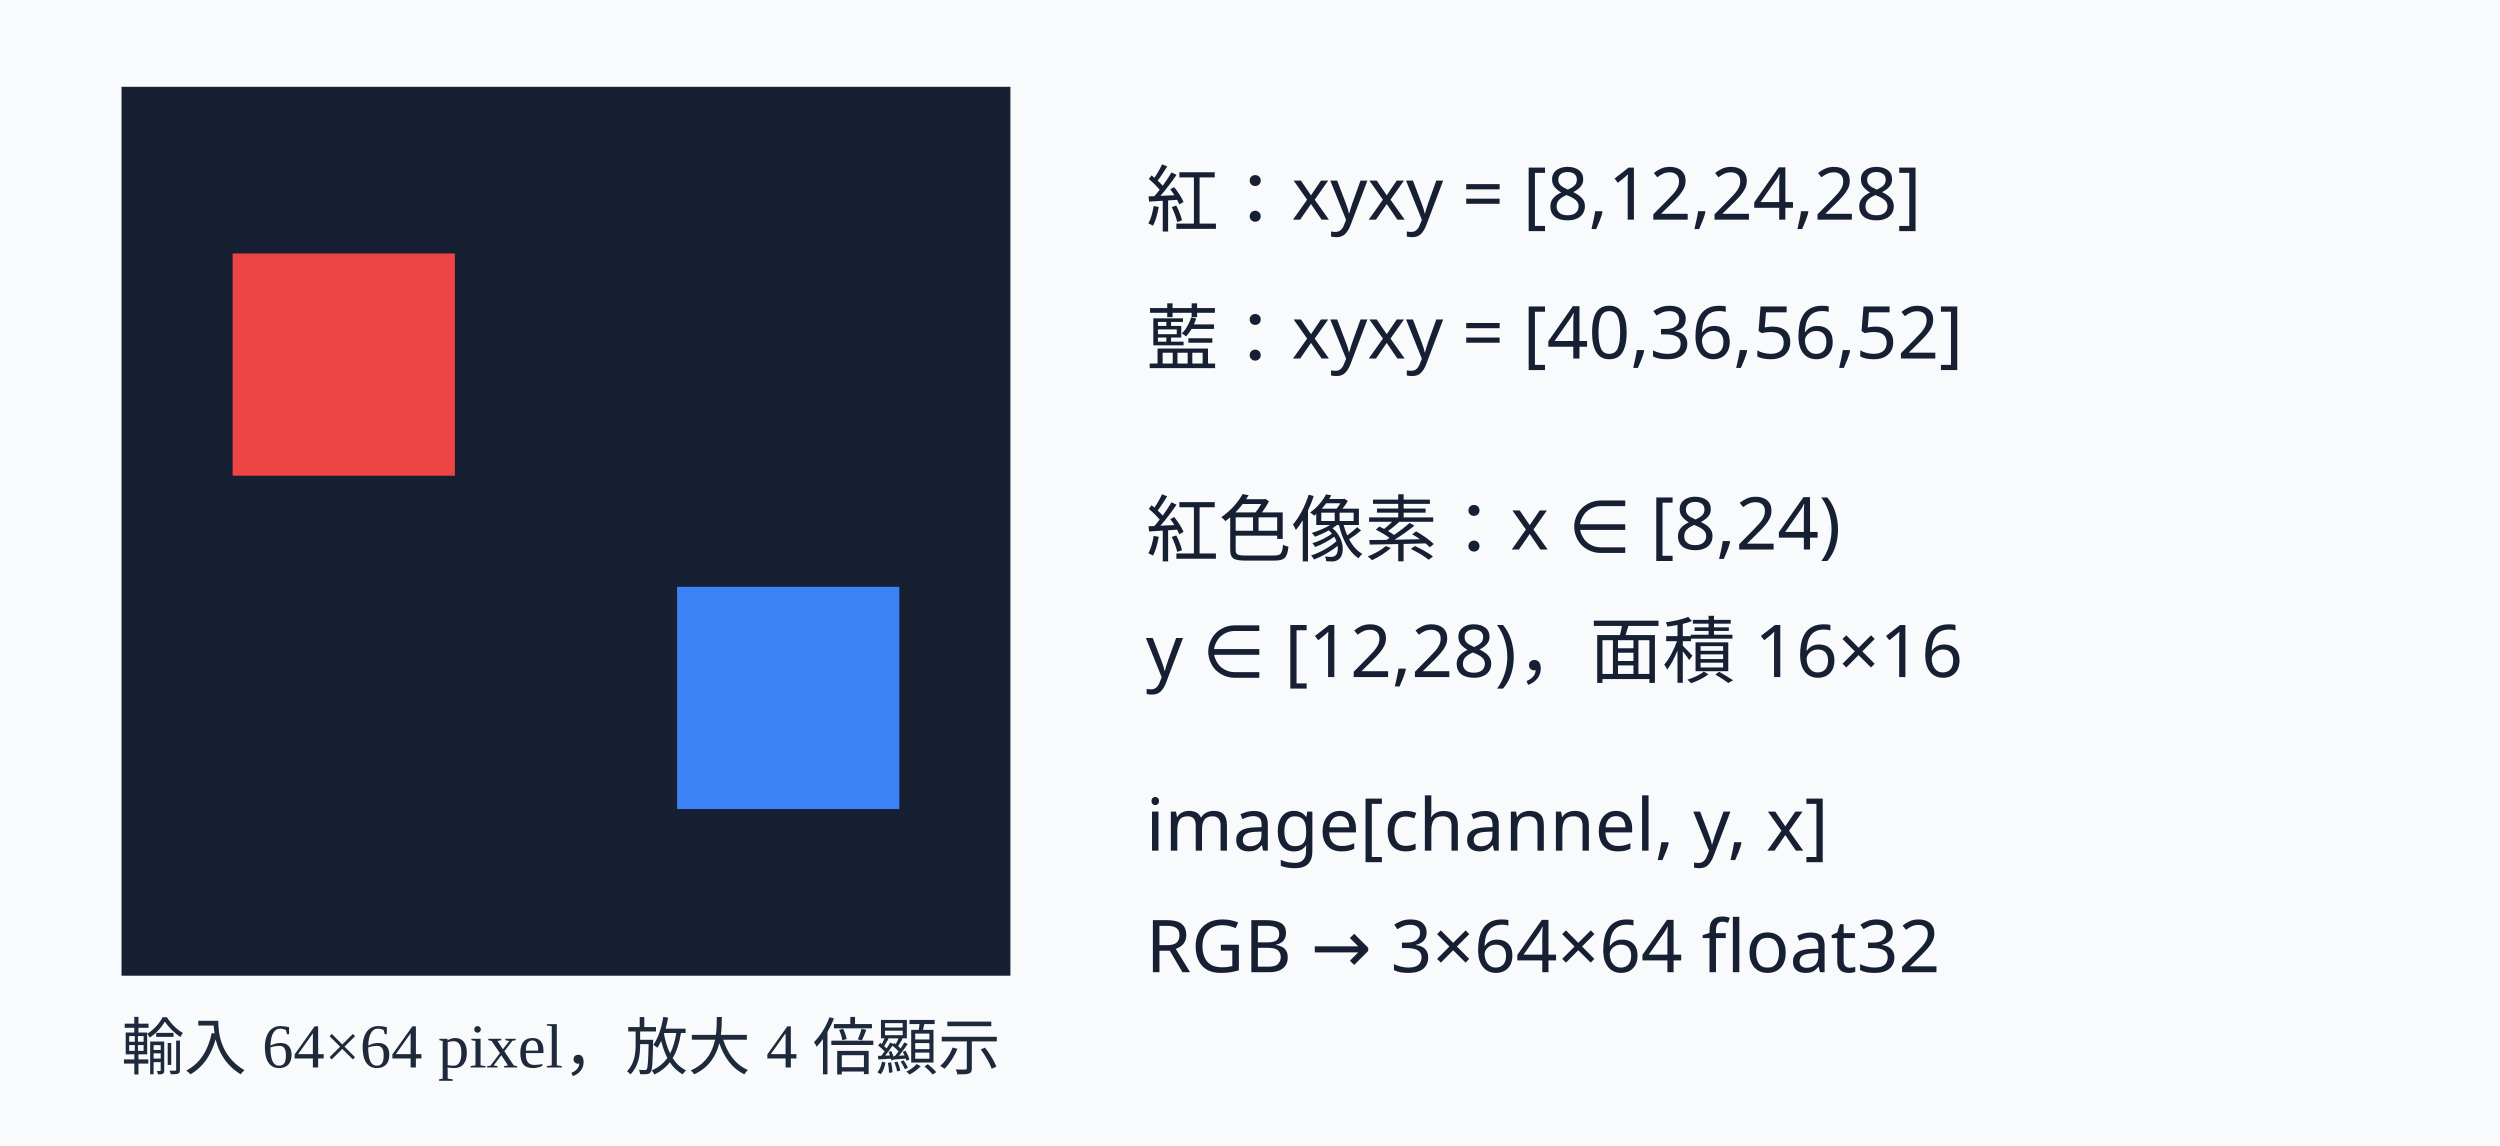
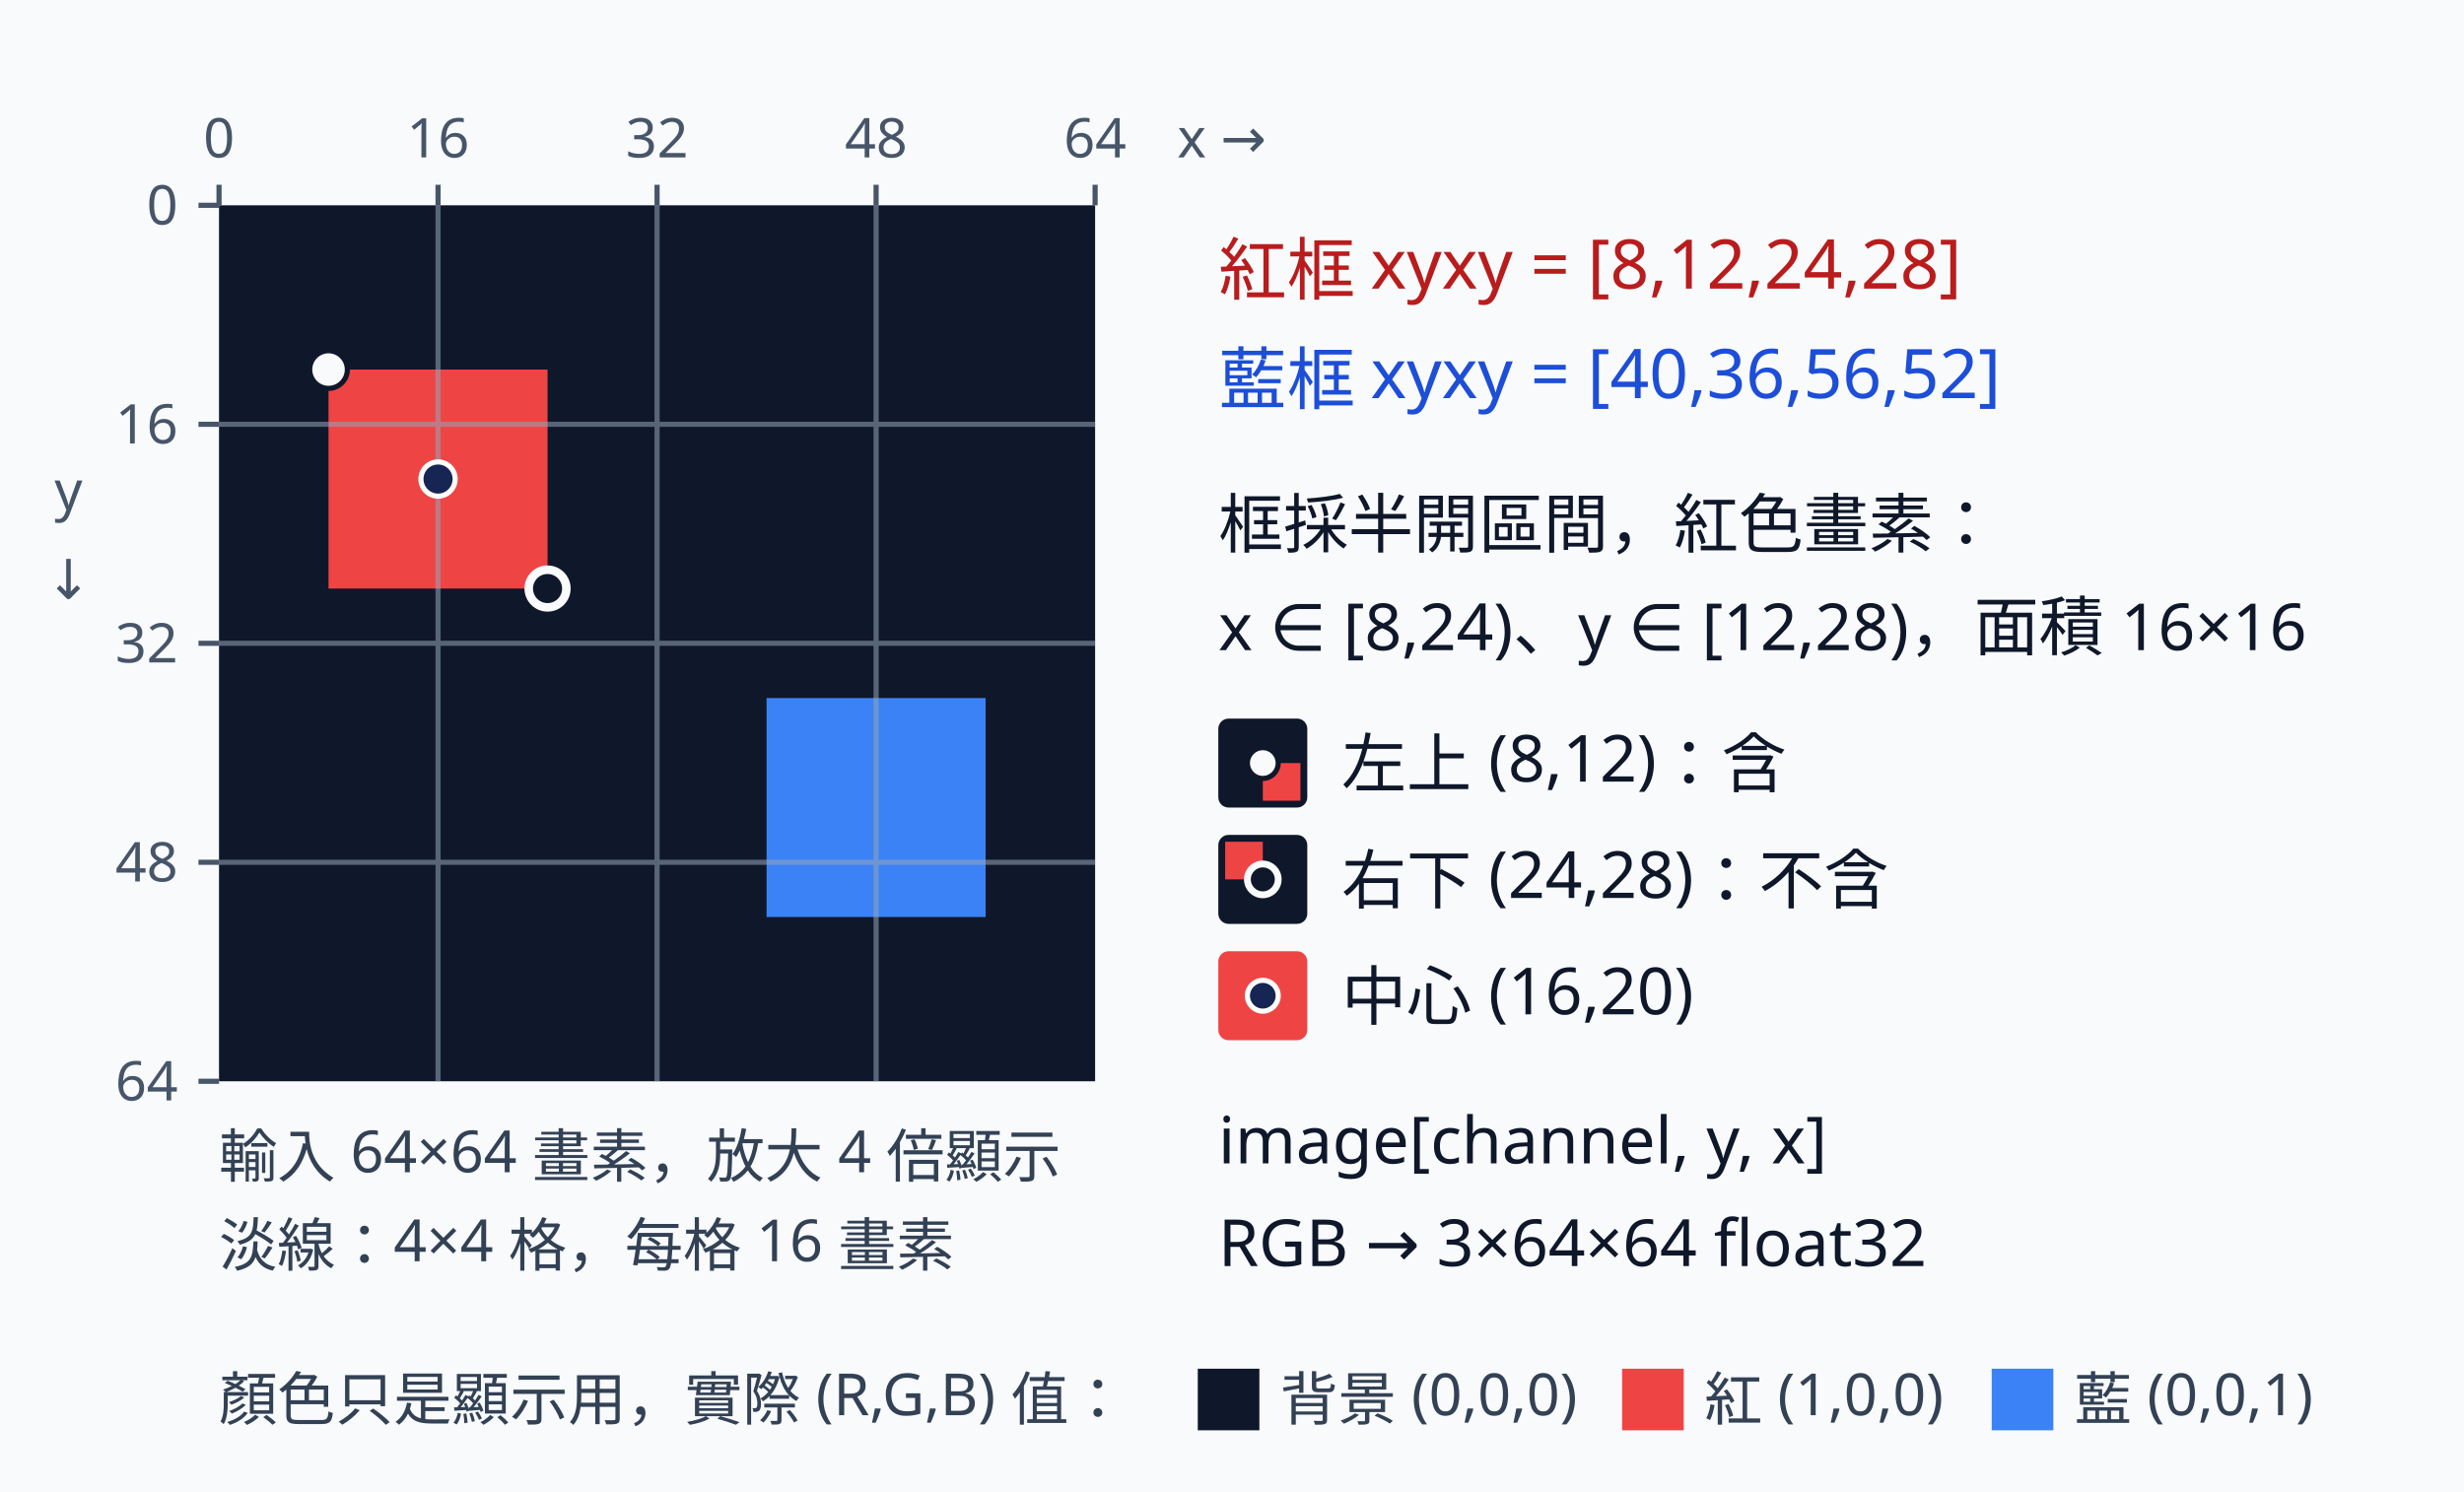
- <svg xmlns="http://www.w3.org/2000/svg" viewBox="0 0 720 330" role="img" aria-labelledby="title desc">
-   <rect width="720" height="330" fill="#f8fafc" />
-   <g transform="translate(35,25)">
-     <rect width="256" height="256" fill="#172033" />
-     <rect x="32" y="48" width="64" height="64" fill="#ef4444" />
-     <rect x="160" y="144" width="64" height="64" fill="#3b82f6" />
-     <text x="0" y="283" font-size="18" fill="#1e293b">輸入 64×64 pixel，放大 4 倍顯示</text>
-   </g>
-   <g font-family="sans-serif" font-size="21" fill="#172033">
-     <text x="330" y="65">紅：xyxy = [8,12,24,28]</text>
-     <text x="330" y="105">藍：xyxy = [40,36,56,52]</text>
-     <text x="330" y="160">紅色像素：x ∈ [8,24)</text>
-     <text x="330" y="195">y ∈ [12,28)，面積 16×16</text>
-     <text x="330" y="245">image[channel, y, x]</text>
-     <text x="330" y="280">RGB → 3×64×64 float32</text>
+ <svg xmlns="http://www.w3.org/2000/svg" viewBox="0 0 720 436" role="img" aria-labelledby="title desc">
+   <rect width="720" height="436" fill="#f8fafc" />
+   <rect x="64" y="60" width="256" height="256" fill="#0f172a" />
+   <rect id="red-pixels" x="96" y="108" width="64" height="64" fill="#ef4444" />
+   <rect id="blue-pixels" x="224" y="204" width="64" height="64" fill="#3b82f6" />
+   <path id="grid" d="M128 60V316M192 60V316M256 60V316M64 124H320M64 188H320M64 252H320" fill="none" stroke="#94a3b8" stroke-width="1.5" stroke-opacity=".55" />
+   <path id="ticks" d="M64 54V60M128 54V60M192 54V60M256 54V60M320 54V60M58 60H64M58 124H64M58 188H64M58 252H64M58 316H64" stroke="#475569" stroke-width="1.5" />
+   <circle id="included-corner" cx="96" cy="108" r="5.5" fill="#f8fafc" stroke="#0f172a" stroke-width="1.5" />
+   <circle id="excluded-corner" cx="160" cy="172" r="5.5" fill="#0f172a" stroke="#f8fafc" stroke-width="2.5" />
+   <circle id="red-center" cx="128" cy="140" r="5" fill="#172554" stroke="#fff" stroke-width="1.5" />
+   <rect x="356" y="210" width="26" height="26" rx="3" fill="#0f172a" />
+   <rect x="369" y="223" width="11" height="11" fill="#ef4444" />
+   <circle cx="369" cy="223" r="4.5" fill="#f8fafc" stroke="#0f172a" stroke-width="1.5" />
+   <rect x="356" y="244" width="26" height="26" rx="3" fill="#0f172a" />
+   <rect x="358" y="246" width="11" height="11" fill="#ef4444" />
+   <circle cx="369" cy="257" r="4.5" fill="#0f172a" stroke="#f8fafc" stroke-width="2" />
+   <rect x="356" y="278" width="26" height="26" rx="3" fill="#ef4444" />
+   <circle cx="369" cy="291" r="4.5" fill="#172554" stroke="#fff" stroke-width="1.5" />
+   <rect x="350" y="400" width="18" height="18" fill="#0f172a" />
+   <rect x="474" y="400" width="18" height="18" fill="#ef4444" />
+   <rect x="582" y="400" width="18" height="18" fill="#3b82f6" />
+   <g font-family="sans-serif" fill="#0f172a">
+     <g font-size="16" fill="#475569">
+       <g text-anchor="middle">
+         <text x="64" y="46">0</text>
+         <text x="128" y="46">16</text>
+         <text x="192" y="46">32</text>
+         <text x="256" y="46">48</text>
+         <text x="320" y="46">64</text>
+       </g>
+       <g text-anchor="end">
+         <text x="52" y="65.6">0</text>
+         <text x="52" y="129.6">16</text>
+         <text x="52" y="193.6">32</text>
+         <text x="52" y="257.6">48</text>
+         <text x="52" y="321.6">64</text>
+       </g>
+       <text x="344" y="46">x →</text>
+       <text x="20" y="149" text-anchor="middle">y</text>
+       <text x="20" y="175" text-anchor="middle">↓</text>
+     </g>
+     <text x="356" y="86" font-size="20" fill="#b91c1c">紅框 xyxy = [8,12,24,28]</text>
+     <text x="356" y="118" font-size="20" fill="#1d4ed8">藍框 xyxy = [40,36,56,52]</text>
+     <g font-size="19">
+       <text x="356" y="160">框採半開區間，紅色畫素：</text>
+       <text x="356" y="190">x ∈ [8,24)、y ∈ [12,28)，面積 16×16</text>
+       <text x="392" y="230">左上 (8,12)：含</text>
+       <text x="392" y="264">右下 (24,28)：不含</text>
+       <text x="392" y="298">中心 (16,20)</text>
+       <text x="356" y="340">image[channel, y, x]</text>
+       <text x="356" y="370">RGB → 3×64×64 float32</text>
+     </g>
+     <g font-size="17" fill="#334155">
+       <text x="64" y="344">輸入 64×64 畫素，放大 4 倍顯示</text>
+       <text x="64" y="370">淡線：4×4 格，每格 16 畫素</text>
+       <text x="64" y="415">顏色只是顯示用，實際 (R,G,B) 值：</text>
+       <text x="374" y="415">背景 (0,0,0)</text>
+       <text x="498" y="415">紅 (1,0,0)</text>
+       <text x="606" y="415">藍 (0,0,1)</text>
+     </g>
  </g>
</svg>
